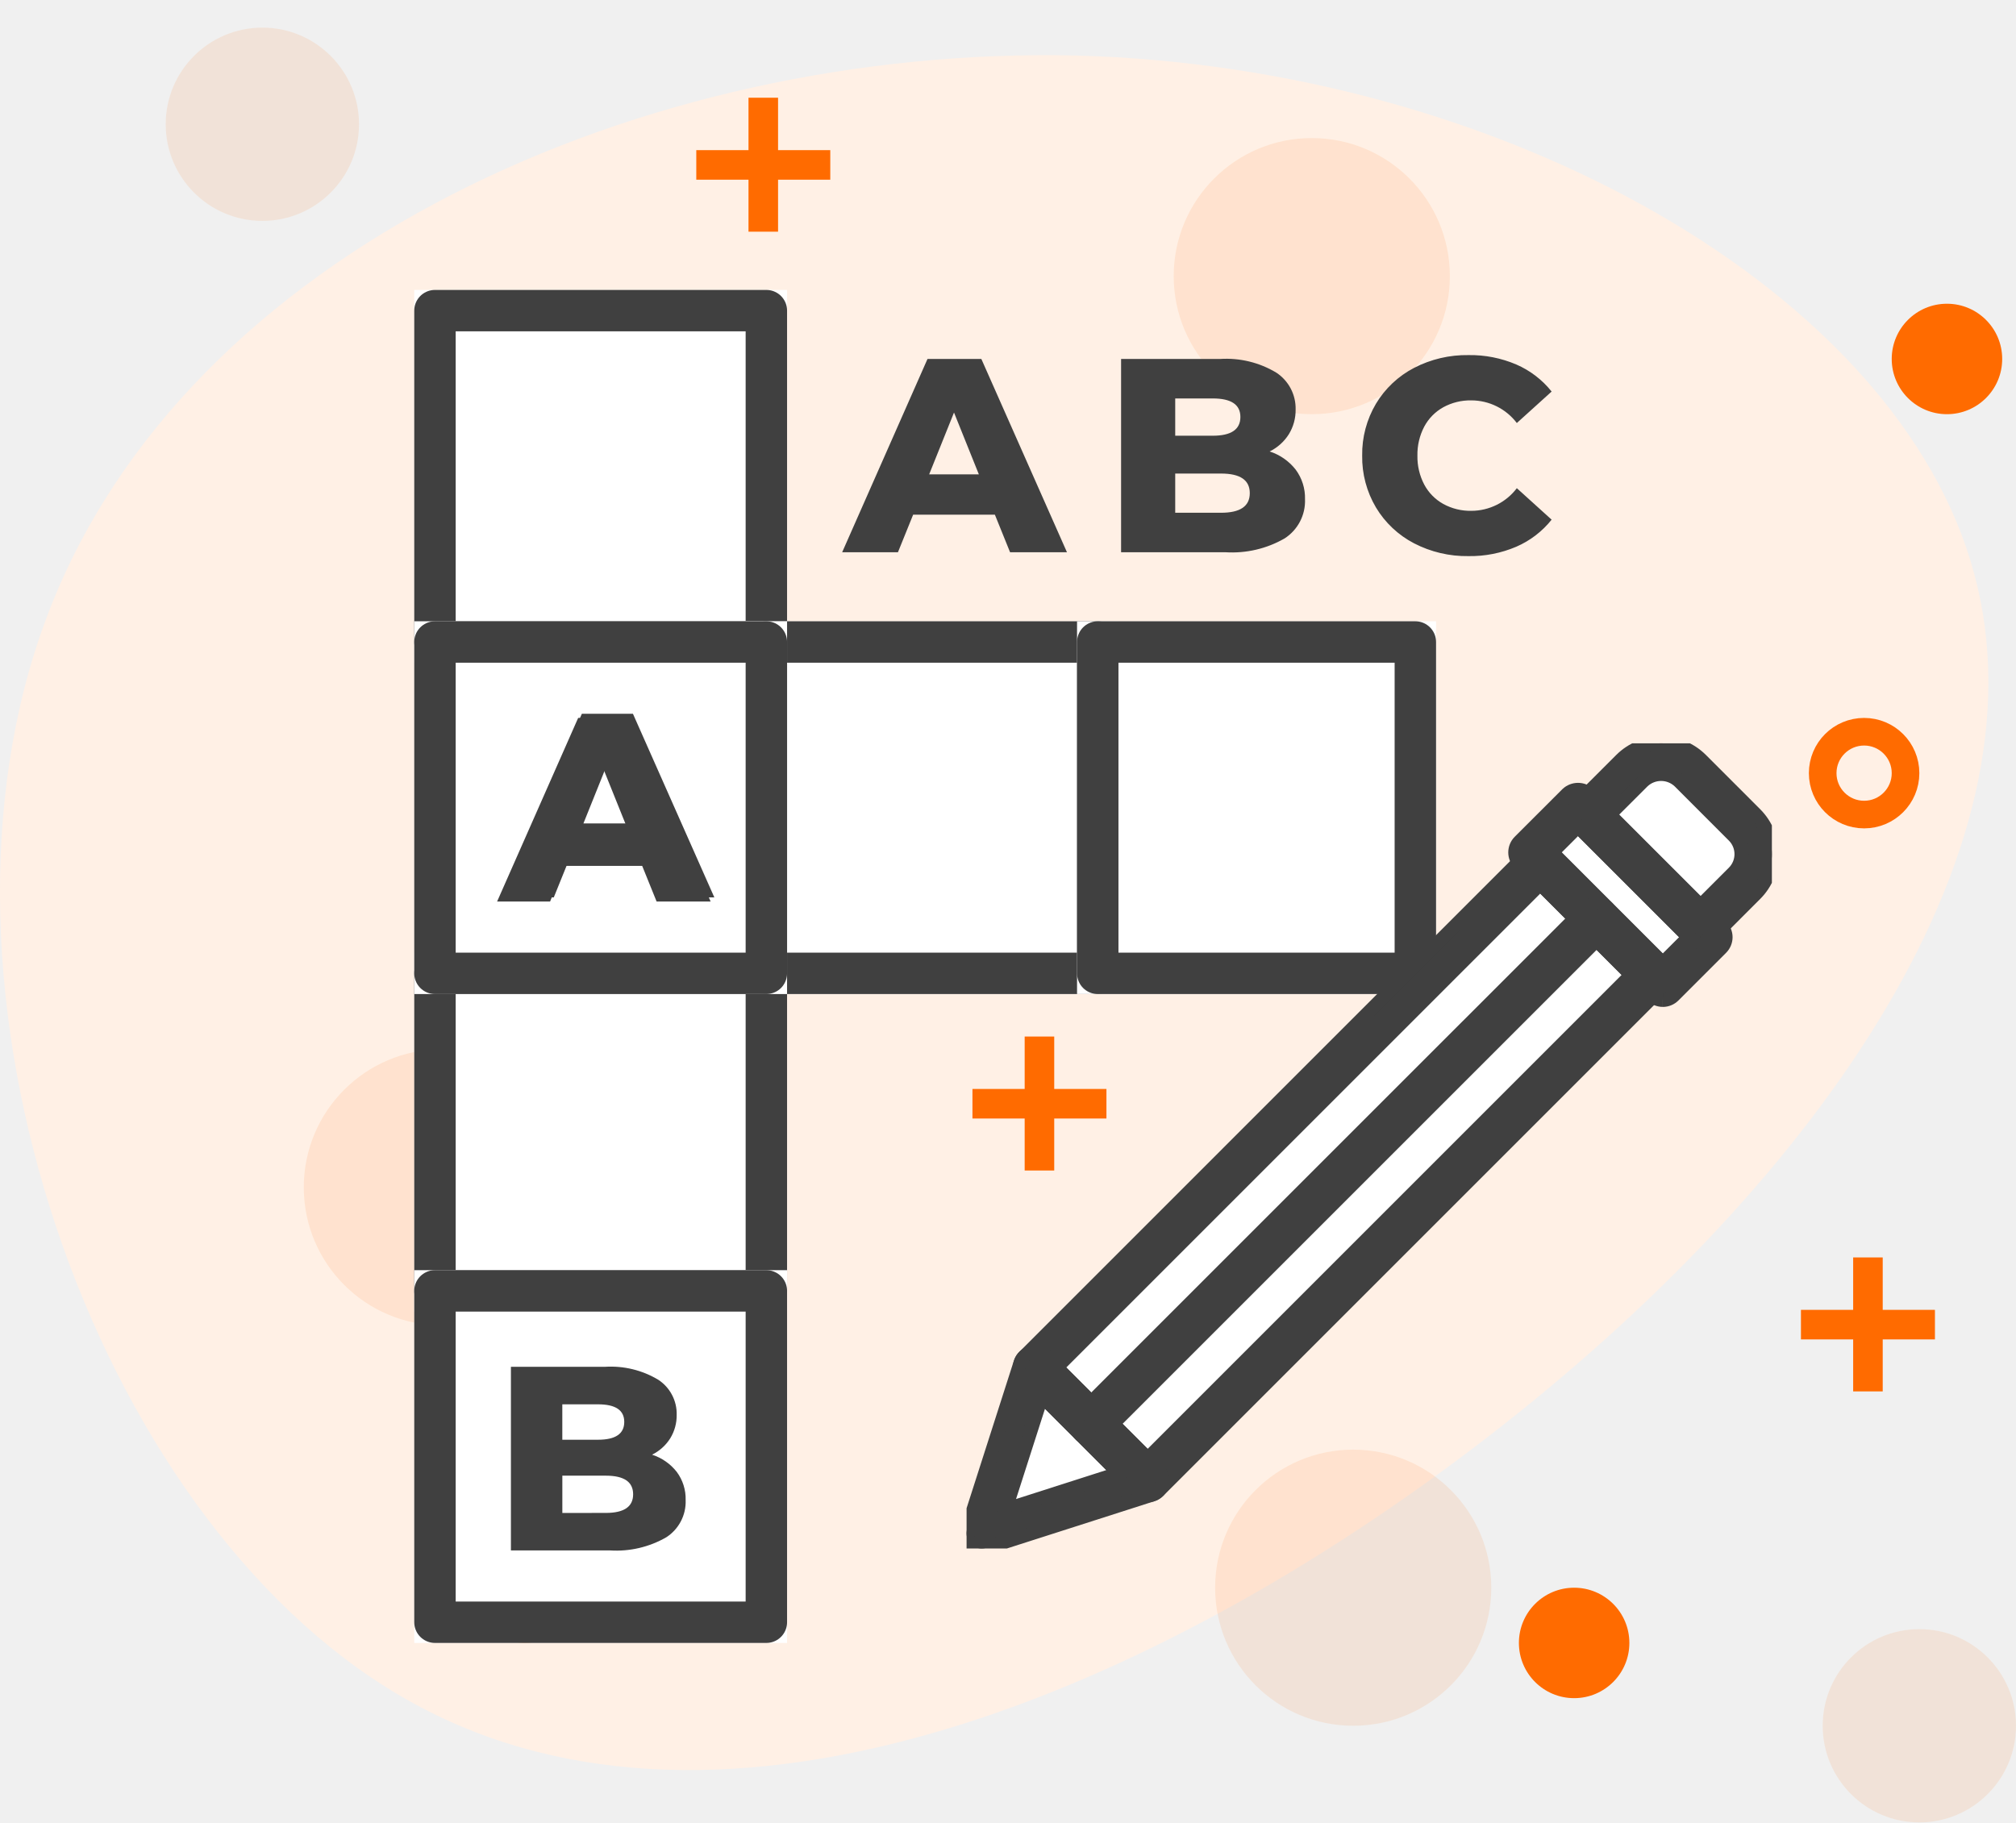
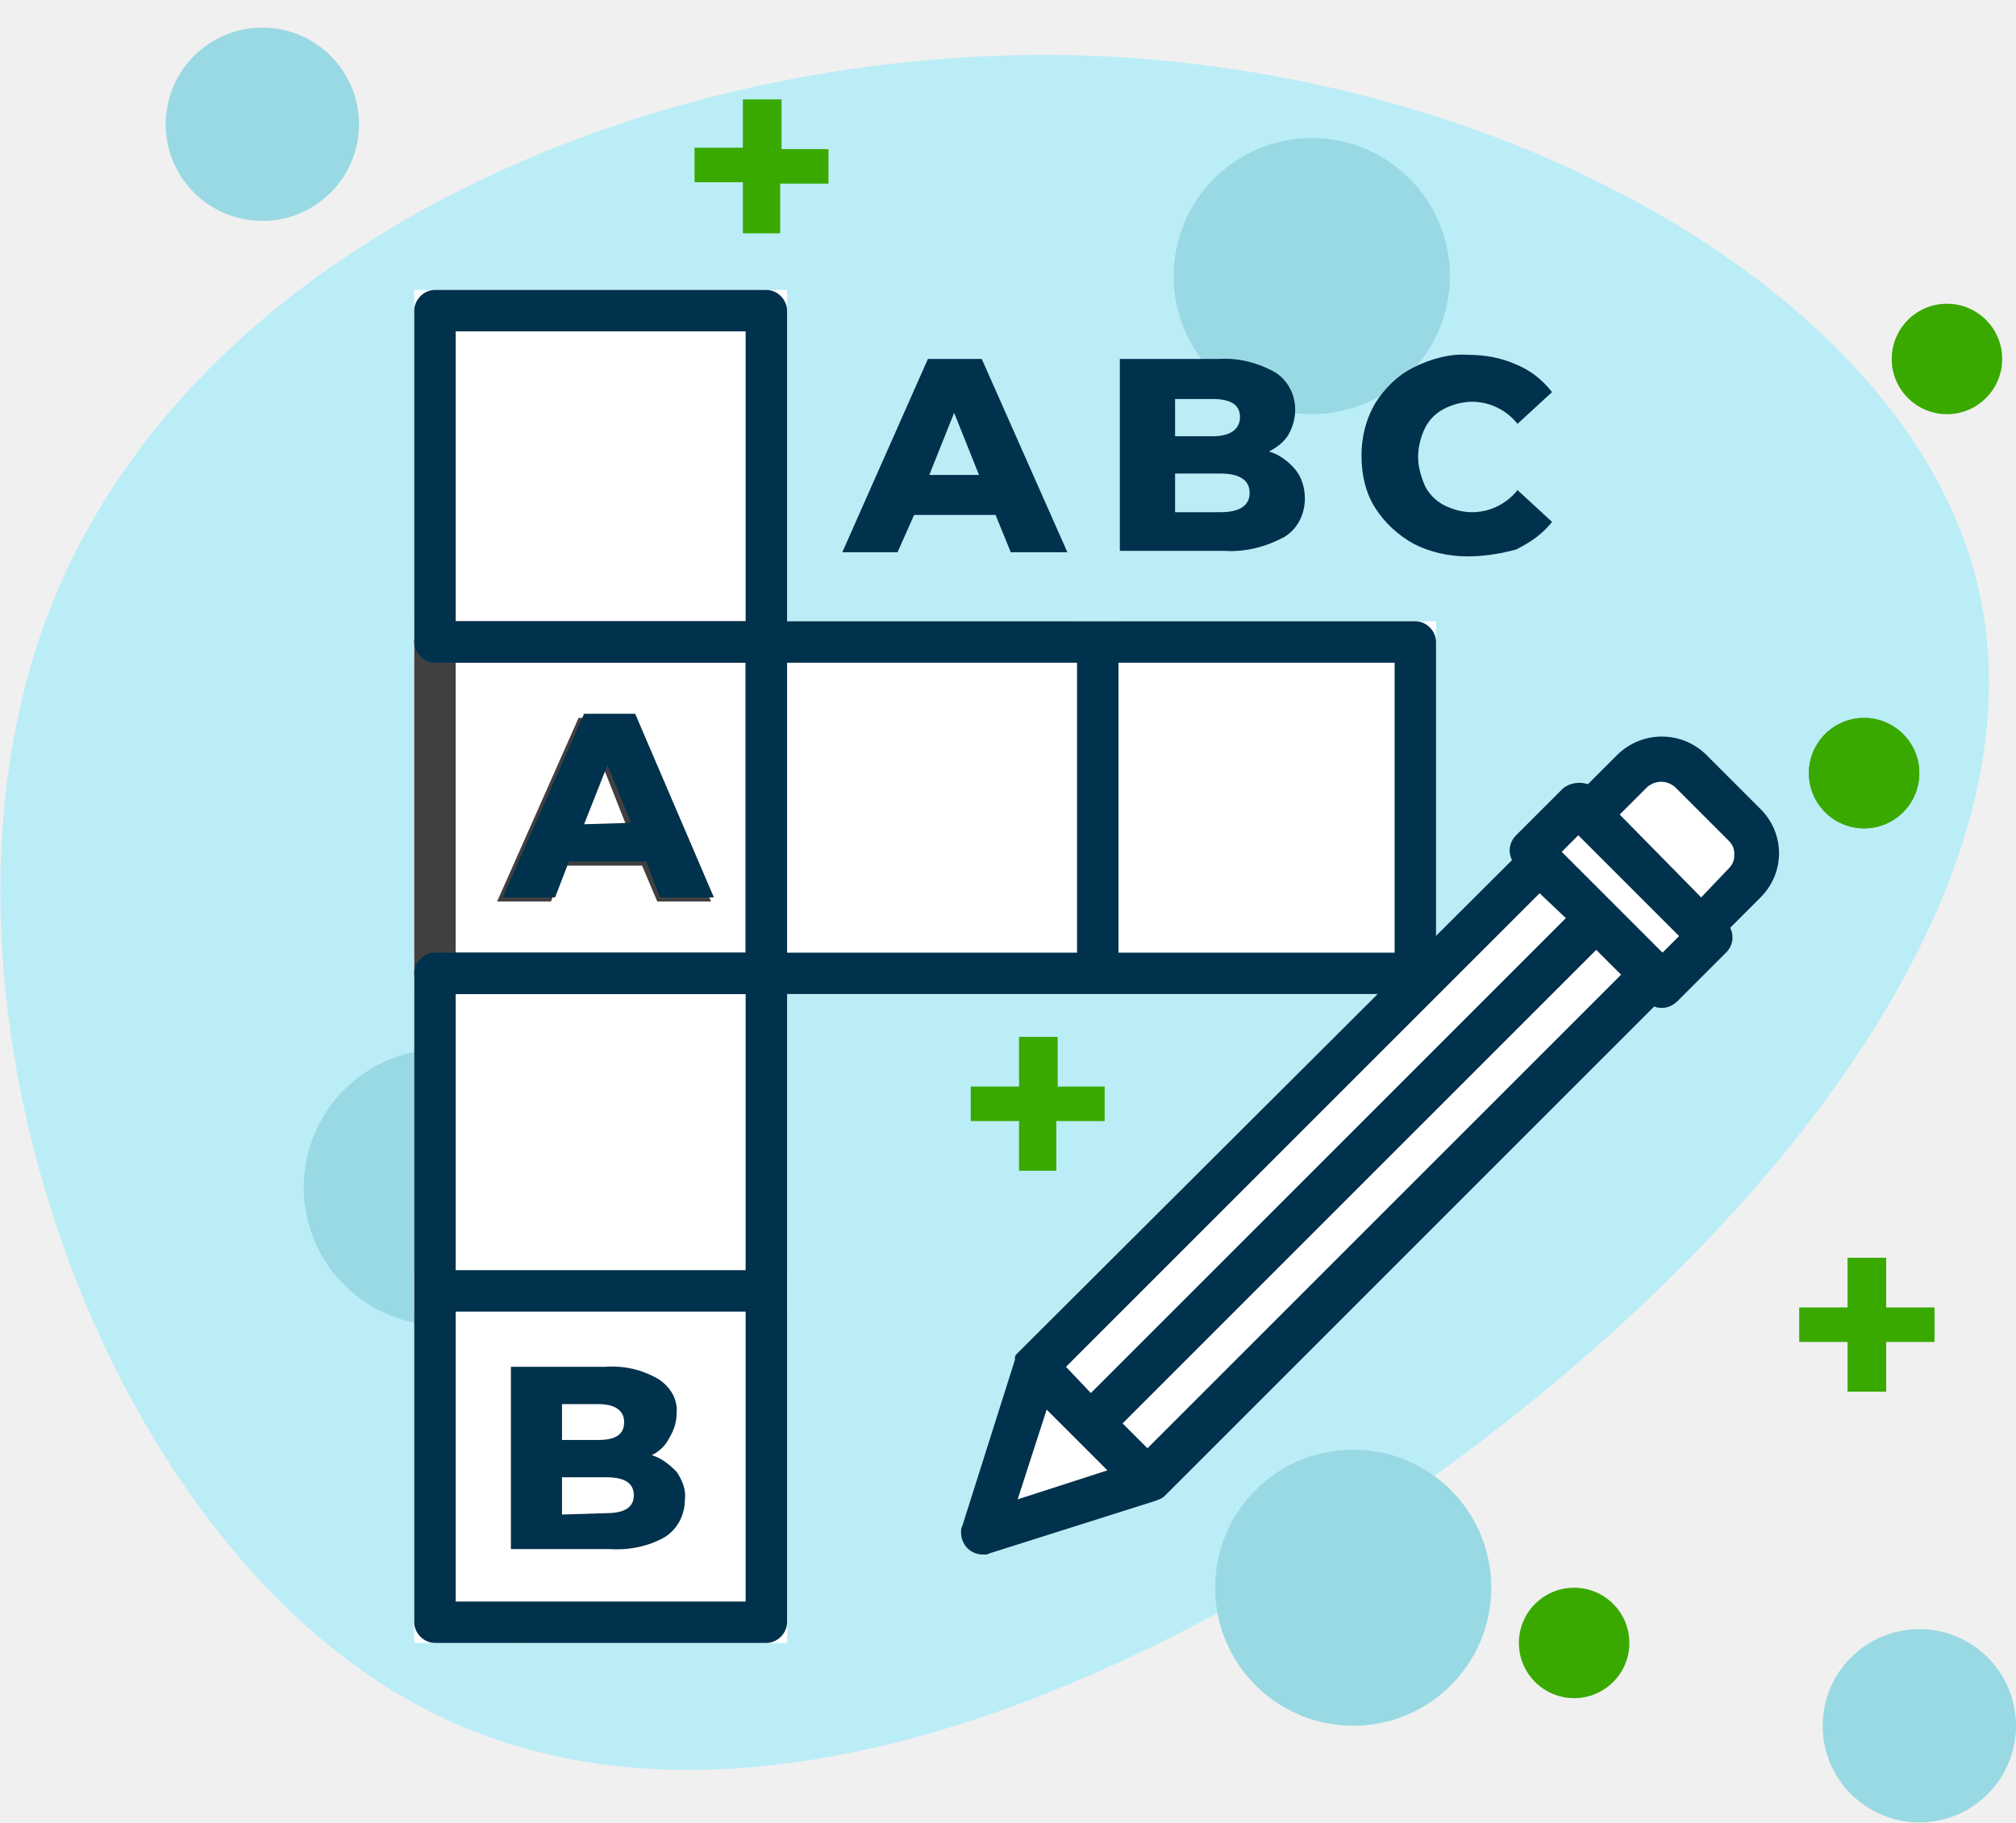
- <svg xmlns="http://www.w3.org/2000/svg" width="146" height="132" viewBox="0 0 146 132">
-   <defs>
-     <clipPath id="clip-path">
-       <rect id="Rectángulo_1" data-name="Rectángulo 1" width="58.321" height="58.321" fill="#404040" stroke="#404040" stroke-width="1" />
-     </clipPath>
-   </defs>
-   <g id="Grupo_31" data-name="Grupo 31" transform="translate(-8 -14)">
-     <path id="blob_4_" data-name="blob(4)" d="M72.394-16.486c5.57,20.461-12.049,45.014-36.375,63.428S-19.452,77.861-41.618,64.789C-63.9,51.717-77.2,13.3-67.194-13.3-57.191-40.016-23.771-54.679,7.261-54,38.293-53.2,66.938-36.833,72.394-16.486Z" transform="translate(78.572 72.02)" fill="#fff0e5" />
-     <g id="Grupo_25" data-name="Grupo 25" transform="translate(20 14)">
-       <text id="_" data-name="+" transform="matrix(-1, 0, 0, 1, 63, 87)" fill="#ff6b00" font-size="20" font-family="Montserrat-Bold, Montserrat" font-weight="700">
-         <tspan x="-5.99" y="0">+</tspan>
-       </text>
-       <text id="_2" data-name="+" transform="matrix(-1, 0, 0, 1, 123, 103)" fill="#ff6b00" font-size="20" font-family="Montserrat-Bold, Montserrat" font-weight="700">
-         <tspan x="-5.99" y="0">+</tspan>
-       </text>
-       <text id="_3" data-name="+" transform="matrix(-1, 0, 0, 1, 43, 19)" fill="#ff6b00" font-size="20" font-family="Montserrat-Bold, Montserrat" font-weight="700">
-         <tspan x="-5.99" y="0">+</tspan>
-       </text>
-       <circle id="Elipse_1" data-name="Elipse 1" cx="4" cy="4" r="4" transform="translate(125 22)" fill="#ff6b00" />
-       <circle id="Elipse_2" data-name="Elipse 2" cx="4" cy="4" r="4" transform="translate(98 115)" fill="#ff6b00" />
-       <circle id="Elipse_5" data-name="Elipse 5" cx="4" cy="4" r="4" transform="translate(22 111)" fill="#ff6b00" />
-       <circle id="Elipse_6" data-name="Elipse 6" cx="10" cy="10" r="10" transform="translate(73 10)" fill="#ff6b00" opacity="0.1" />
-       <circle id="Elipse_7" data-name="Elipse 7" cx="10" cy="10" r="10" transform="translate(10 76)" fill="#ff6b00" opacity="0.1" />
-       <circle id="Elipse_11" data-name="Elipse 11" cx="7" cy="7" r="7" transform="translate(0 2)" fill="#ff6b00" opacity="0.1" />
-       <circle id="Elipse_12" data-name="Elipse 12" cx="7" cy="7" r="7" transform="translate(120 118)" fill="#ff6b00" opacity="0.1" />
-       <circle id="Elipse_8" data-name="Elipse 8" cx="10" cy="10" r="10" transform="translate(76 105)" fill="#ff6b00" opacity="0.1" />
-       <g id="Elipse_3" data-name="Elipse 3" transform="translate(26 72)" fill="none" stroke="#ff6b00" stroke-width="2">
-         <circle cx="4" cy="4" r="4" stroke="none" />
-         <circle cx="4" cy="4" r="3" fill="none" />
-       </g>
-       <g id="Elipse_4" data-name="Elipse 4" transform="translate(119 52)" fill="none" stroke="#ff6b00" stroke-width="2">
-         <circle cx="4" cy="4" r="4" stroke="none" />
-         <circle cx="4" cy="4" r="3" fill="none" />
+ <svg xmlns="http://www.w3.org/2000/svg" version="1.1" id="Layer_1" x="0px" y="0px" viewBox="0 0 146 132" style="enable-background:new 0 0 146 132;" xml:space="preserve">
+   <style type="text/css">
+ 	.st0{fill:#BBEDF7;}
+ 	.st1{fill:#FF6B00;}
+ 	.st2{fill:#99D9E3;enable-background:new    ;}
+ 	.st3{fill:none;}
+ 	.st4{enable-background:new    ;}
+ 	.st5{fill:#39A900;}
+ 	.st6{fill:#FFFFFF;}
+ 	.st7{fill:#404040;}
+ 	.st8{fill:#00314D;}
+ </style>
+   <g>
+     <path id="blob_4_" class="st0" d="M143,41.5c5.6,20.5-12,45-36.4,63.4S51.1,135.9,29,122.8C6.7,109.7-6.6,71.3,3.4,44.7   C13.4,18,46.8,3.3,77.8,4C108.9,4.8,137.5,21.2,143,41.5z" />
+     <circle id="Elipse_5" class="st1" cx="38" cy="115" r="4" />
+     <g>
+       <g>
+         <circle id="Elipse_6_00000127036690462434594310000003475896893655987109_" class="st2" cx="95" cy="20" r="10" />
+         <circle id="Elipse_7_00000055707406526376212930000015495393550097491889_" class="st2" cx="32" cy="86" r="10" />
+         <circle id="Elipse_11_00000045613723299079505510000006308847763036546953_" class="st2" cx="19" cy="9" r="7" />
+         <circle id="Elipse_12_00000158017481921279479400000002163531487760094092_" class="st2" cx="139" cy="125" r="7" />
+         <circle id="Elipse_8_00000116949687578485552370000013759383668323071414_" class="st2" cx="98" cy="115" r="10" />
      </g>
    </g>
-     <g id="Grupo_21" data-name="Grupo 21">
-       <g id="Rectángulo_2" data-name="Rectángulo 2" transform="translate(38 35)" fill="#fff" stroke="#404040" stroke-linecap="round" stroke-linejoin="round" stroke-width="3">
-         <rect width="27" height="27" stroke="none" />
-         <rect x="1.5" y="1.5" width="24" height="24" fill="none" />
+     <g id="Elipse_3" transform="translate(26 72)">
+       <circle class="st3" cx="16" cy="4" r="4" />
+       <path class="st1" d="M16,8c-2.2,0-4-1.8-4-4s1.8-4,4-4s4,1.8,4,4S18.2,8,16,8z M16,2c-1.1,0-2,0.9-2,2s0.9,2,2,2s2-0.9,2-2    S17.1,2,16,2z" />
+     </g>
+     <g>
+       <g class="st4">
+         <path class="st5" d="M73.8,84.8v-3.6h-3.5v-2.5h3.5v-3.6h2.8v3.6H80v2.5h-3.5v3.6H73.8z" />
      </g>
-       <g id="Rectángulo_5" data-name="Rectángulo 5" transform="translate(38 83)" fill="#fff" stroke="#404040" stroke-linecap="round" stroke-linejoin="round" stroke-width="3">
-         <rect width="27" height="26" stroke="none" />
-         <rect x="1.5" y="1.5" width="24" height="23" fill="none" />
+       <g class="st4">
+         <path class="st5" d="M133.8,100.8v-3.6h-3.5v-2.5h3.5v-3.6h2.8v3.6h3.5v2.5h-3.5v3.6H133.8z" />
      </g>
-       <g id="Rectángulo_6" data-name="Rectángulo 6" transform="translate(62 59)" fill="#fff" stroke="#404040" stroke-linecap="round" stroke-linejoin="round" stroke-width="3">
-         <rect width="27" height="27" stroke="none" />
-         <rect x="1.5" y="1.5" width="24" height="24" fill="none" />
+       <g class="st4">
+         <path class="st5" d="M53.8,16.8v-3.6h-3.5v-2.5h3.5V7.2h2.8v3.6H60v2.5h-3.5v3.6H53.8z" />
      </g>
-       <g id="Rectángulo_7" data-name="Rectángulo 7" transform="translate(86 59)" fill="#fff" stroke="#404040" stroke-linecap="round" stroke-linejoin="round" stroke-width="3">
-         <rect width="26" height="27" stroke="none" />
-         <rect x="1.5" y="1.5" width="23" height="24" fill="none" />
-       </g>
-       <g id="Rectángulo_3" data-name="Rectángulo 3" transform="translate(38 59)" fill="#fff" stroke="#404040" stroke-linecap="round" stroke-linejoin="round" stroke-width="3">
-         <rect width="27" height="27" stroke="none" />
-         <rect x="1.5" y="1.5" width="24" height="24" fill="none" />
-       </g>
-       <g id="Rectángulo_4" data-name="Rectángulo 4" transform="translate(38 106)" fill="#fff" stroke="#404040" stroke-linecap="round" stroke-linejoin="round" stroke-width="3">
-         <rect width="27" height="27" stroke="none" />
-         <rect x="1.5" y="1.5" width="24" height="24" fill="none" />
-       </g>
-       <path id="Trazado_45" data-name="Trazado 45" d="M4.247-6.935A3.729,3.729,0,0,1,6.033-5.691a3.265,3.265,0,0,1,.646,2.043A3.066,3.066,0,0,1,5.273-.95,7.254,7.254,0,0,1,1.207,0H-5.975V-13.3h6.8A6.683,6.683,0,0,1,4.7-12.36a2.952,2.952,0,0,1,1.33,2.537,3.16,3.16,0,0,1-.465,1.7A3.255,3.255,0,0,1,4.247-6.935Zm-6.5-3.648v2.565H.333q1.9,0,1.9-1.292,0-1.273-1.9-1.273ZM.9-2.717q1.976,0,1.976-1.349T.9-5.415H-2.251v2.7Z" transform="translate(50.976 126.3)" fill="#404040" />
-       <path id="Trazado_46" data-name="Trazado 46" d="M2.774-2.584H-2.85L-3.895,0H-7.733l5.871-13.3h3.7L7.733,0H3.819Zm-1.1-2.774L-.038-9.614l-1.71,4.256Z" transform="translate(51.733 79.3)" fill="#404040" />
-       <path id="Trazado_47" data-name="Trazado 47" d="M2.774-2.584H-2.85L-3.895,0H-7.733l5.871-13.3h3.7L7.733,0H3.819Zm-1.1-2.774L-.038-9.614l-1.71,4.256Z" transform="translate(52 79)" fill="#404040" />
-     </g>
-     <g id="Grupo_22" data-name="Grupo 22" transform="translate(4 26.097)">
-       <path id="Trazado_40" data-name="Trazado 40" d="M905.655,93.858l3.785-11.922s41.979-44.133,43.3-44.28a41.508,41.508,0,0,1,4.382,0l4.731,4.731v4.731l-44.28,43.144Z" transform="translate(-830 5)" fill="#fff" />
-       <g id="Grupo_14" data-name="Grupo 14" transform="translate(74 41.742)">
-         <g id="Grupo_8" data-name="Grupo 8" transform="translate(0 0.001)" clip-path="url(#clip-path)">
-           <path id="Trazado_35" data-name="Trazado 35" d="M12.435,53.148a1.107,1.107,0,0,1-.78-.323L3.5,44.667a1.107,1.107,0,0,1,0-1.563L40.088,6.512a1.135,1.135,0,0,1,1.562,0l8.159,8.159a1.1,1.1,0,0,1,0,1.562L13.217,52.826a1.108,1.108,0,0,1-.781.323m-6.6-9.263,6.6,6.6,35.03-35.032-6.6-6.6Z" transform="translate(0.677 1.323)" fill="#404040" stroke="#404040" stroke-width="1" />
-           <path id="Trazado_36" data-name="Trazado 36" d="M43.431,18a1.1,1.1,0,0,1-.78-.324L33.064,8.092a1.107,1.107,0,0,1,0-1.563l3.449-3.447a1.138,1.138,0,0,1,1.562,0l9.586,9.587a1.1,1.1,0,0,1,0,1.562l-3.447,3.447a1.1,1.1,0,0,1-.781.324M35.407,7.31l8.024,8.026,1.887-1.886L37.293,5.425Z" transform="translate(6.988 0.591)" fill="#404040" stroke="#404040" stroke-width="1" />
-           <path id="Trazado_37" data-name="Trazado 37" d="M45.433,14.431a1.1,1.1,0,0,1-.78-.323l-8.16-8.159a1.107,1.107,0,0,1,0-1.563L39.68,1.2a4.1,4.1,0,0,1,5.794,0L49.4,5.127a4.1,4.1,0,0,1,0,5.794l-3.186,3.188a1.106,1.106,0,0,1-.781.323m-6.6-9.263,6.6,6.6,2.406-2.406a1.888,1.888,0,0,0,0-2.671L43.913,2.762a1.935,1.935,0,0,0-2.671,0Z" transform="translate(7.72 -0.001)" fill="#404040" stroke="#404040" stroke-width="1" />
-           <path id="Trazado_38" data-name="Trazado 38" d="M1.1,50.565A1.1,1.1,0,0,1,.052,49.123L3.9,37.115a1.1,1.1,0,0,1,1.832-.444l8.16,8.159a1.105,1.105,0,0,1-.444,1.833L1.442,50.511a1.082,1.082,0,0,1-.337.053M5.452,39.513,2.81,47.753l8.24-2.642Z" transform="translate(0 7.757)" fill="#404040" stroke="#404040" stroke-width="1" />
-           <path id="Trazado_39" data-name="Trazado 39" d="M7.638,48.355a1.1,1.1,0,0,1-.781-1.886L43.451,9.876a1.1,1.1,0,0,1,1.56,1.562L8.419,48.031a1.1,1.1,0,0,1-.78.324" transform="translate(1.394 2.038)" fill="#404040" stroke="#404040" stroke-width="1" />
-         </g>
+       <circle id="Elipse_1" class="st5" cx="141" cy="26" r="4" />
+       <circle id="Elipse_2" class="st5" cx="114" cy="119" r="4" />
+       <g id="Elipse_4" transform="translate(119 52)">
+         <circle class="st5" cx="16" cy="4" r="4" />
+         <path class="st5" d="M16,8c-2.2,0-4-1.8-4-4s1.8-4,4-4s4,1.8,4,4S18.2,8,16,8z M16,2c-1.1,0-2,0.9-2,2s0.9,2,2,2s2-0.9,2-2     S17.1,2,16,2z" />
      </g>
    </g>
-     <path id="Trazado_48" data-name="Trazado 48" d="M-14.95-2.72h-5.92L-21.97,0h-4.04l6.18-14h3.9l6.2,14h-4.12Zm-1.16-2.92-1.8-4.48-1.8,4.48ZM4.95-7.3A3.925,3.925,0,0,1,6.83-5.99a3.437,3.437,0,0,1,.68,2.15A3.228,3.228,0,0,1,6.03-1,7.635,7.635,0,0,1,1.75,0H-5.81V-14H1.35a7.035,7.035,0,0,1,4.08.99,3.107,3.107,0,0,1,1.4,2.67,3.326,3.326,0,0,1-.49,1.79A3.427,3.427,0,0,1,4.95-7.3Zm-6.84-3.84v2.7H.83q2,0,2-1.36,0-1.34-2-1.34ZM1.43-2.86q2.08,0,2.08-1.42T1.43-5.7H-1.89v2.84ZM19.35.28A8.285,8.285,0,0,1,15.4-.65a6.954,6.954,0,0,1-2.75-2.59,7.143,7.143,0,0,1-1-3.76,7.143,7.143,0,0,1,1-3.76,6.954,6.954,0,0,1,2.75-2.59,8.285,8.285,0,0,1,3.95-.93,8.478,8.478,0,0,1,3.46.68,6.657,6.657,0,0,1,2.56,1.96L22.85-9.36A4.145,4.145,0,0,0,19.55-11a4.073,4.073,0,0,0-2.03.5,3.47,3.47,0,0,0-1.38,1.41A4.339,4.339,0,0,0,15.65-7a4.339,4.339,0,0,0,.49,2.09A3.47,3.47,0,0,0,17.52-3.5a4.073,4.073,0,0,0,2.03.5,4.145,4.145,0,0,0,3.3-1.64l2.52,2.28A6.657,6.657,0,0,1,22.81-.4,8.478,8.478,0,0,1,19.35.28Z" transform="translate(95 54)" fill="#404040" />
+     <g>
+       <rect x="30" y="21" class="st6" width="27" height="27" />
+       <rect x="30" y="69" class="st6" width="27" height="26" />
+       <rect x="54" y="45" class="st6" width="27" height="27" />
+       <rect x="78" y="45" class="st6" width="26" height="27" />
+       <rect x="30" y="45" class="st6" width="27" height="27" />
+       <path class="st7" d="M55.5,72h-24c-0.8,0-1.5-0.7-1.5-1.5v-24c0-0.8,0.7-1.5,1.5-1.5h24c0.8,0,1.5,0.7,1.5,1.5v24    C57,71.3,56.3,72,55.5,72z M33,69h21V48H33V69z" />
+       <rect x="30" y="92" class="st6" width="27" height="27" />
+       <path class="st8" d="M102.5,45h-23H57V22.5c0-0.8-0.7-1.5-1.5-1.5h-24c-0.8,0-1.5,0.7-1.5,1.5v24c0,0.8,0.7,1.5,1.5,1.5H54v21    H31.5c-0.8,0-1.5,0.7-1.5,1.5v23v24c0,0.8,0.7,1.5,1.5,1.5h24c0.8,0,1.5-0.7,1.5-1.5v-24V72h22.5h23c0.8,0,1.5-0.7,1.5-1.5v-24    C104,45.7,103.3,45,102.5,45z M33,24h21v21H33V24z M33,72h21v20H33V72z M54,116H33V95h21V116z M57,48h21v21H57V48z M101,69H81V48    h20V69z" />
+       <path id="Trazado_45" class="st8" d="M47.2,105.4c0.7,0.2,1.3,0.7,1.8,1.2c0.4,0.6,0.7,1.3,0.6,2c0,1.1-0.5,2.1-1.4,2.7    c-1.2,0.7-2.6,1-4.1,0.9H37V99h6.8c1.4-0.1,2.7,0.2,3.9,0.9c0.9,0.6,1.4,1.5,1.3,2.5c0,0.6-0.2,1.2-0.5,1.7    C48.2,104.7,47.8,105.1,47.2,105.4z M40.7,101.7v2.6h2.6c1.3,0,1.9-0.4,1.9-1.3c0-0.8-0.6-1.3-1.9-1.3H40.7z M43.9,109.6    c1.3,0,2-0.4,2-1.3c0-0.9-0.7-1.3-2-1.3h-3.2v2.7L43.9,109.6z" />
+       <path id="Trazado_46" class="st7" d="M46.5,62.7h-5.6l-1,2.6H36L41.9,52h3.7l5.9,13.3h-3.9L46.5,62.7z M45.4,59.9l-1.7-4.3    L42,59.9L45.4,59.9z" />
+       <path id="Trazado_47" class="st8" d="M46.8,62.4h-5.6l-1,2.6h-3.8l5.9-13.3h3.7L51.7,65h-3.9L46.8,62.4z M45.7,59.6L44,55.4    l-1.7,4.3L45.7,59.6z" />
+       <path id="Trazado_40" class="st6" d="M71.7,111L75.4,99c0,0,42-44.1,43.3-44.3c1.5-0.1,2.9-0.1,4.4,0l4.7,4.7v4.7l-44.3,43.1    L71.7,111z" />
+       <path class="st8" d="M127.5,58.6l-3.9-3.9c-1.8-1.8-4.7-1.8-6.5,0l-2.1,2.1c-0.6-0.2-1.3-0.1-1.8,0.3l-3.4,3.4    c-0.5,0.5-0.6,1.2-0.3,1.8L73.8,97.9c0,0,0,0,0,0c-0.1,0.1-0.1,0.1-0.2,0.2c0,0,0,0,0,0c-0.1,0.1-0.1,0.2-0.1,0.3c0,0,0,0,0,0    c0,0,0,0.1,0,0.1l-3.8,12c-0.1,0.2-0.1,0.3-0.1,0.5c0,0.9,0.7,1.6,1.6,1.6c0,0,0,0,0,0l0-0.5l0,0v0.5c0.2,0,0.3,0,0.5-0.1l12-3.8    c0,0,0,0,0,0c0.1,0,0.2-0.1,0.2-0.1c0,0,0,0,0.1,0c0.1-0.1,0.2-0.1,0.3-0.2l35.5-35.5c0.2,0.1,0.4,0.1,0.6,0.1v-0.5h0l0,0l0,0.5    c0,0,0,0,0,0c0.4,0,0.8-0.2,1.1-0.5L125,69c0.5-0.5,0.6-1.2,0.3-1.8l2.1-2.1C129.3,63.3,129.3,60.4,127.5,58.6z M113.1,61.7    l1.2-1.2l7.3,7.3l-1.2,1.2L113.1,61.7z M113.4,66.5L79,100.9L77.2,99l34.3-34.3L113.4,66.5z M77.9,104.2    C77.9,104.2,77.9,104.3,77.9,104.2C77.9,104.3,77.9,104.3,77.9,104.2l2.3,2.3l-6.5,2.1l2.1-6.5L77.9,104.2z M81.3,103.1l34.3-34.3    l1.8,1.8l-34.3,34.3L81.3,103.1z M117.3,59l2-2c0.6-0.5,1.4-0.5,2,0l3.9,3.9c0.3,0.3,0.4,0.6,0.4,1c0,0.4-0.1,0.7-0.4,1l-2,2.1    L117.3,59z" />
+       <path id="Trazado_48" class="st8" d="M72.1,37.3h-5.9L65,40h-4l6.2-14h3.9l6.2,14h-4.1L72.1,37.3z M70.9,34.4l-1.8-4.5l-1.8,4.5    H70.9z M91.9,32.7c0.7,0.2,1.4,0.7,1.9,1.3c0.5,0.6,0.7,1.4,0.7,2.1c0,1.1-0.5,2.2-1.5,2.8c-1.3,0.7-2.8,1.1-4.3,1h-7.6V26h7.2    c1.4-0.1,2.9,0.3,4.1,1c0.9,0.6,1.4,1.6,1.4,2.7c0,0.6-0.2,1.3-0.5,1.8C93,32,92.5,32.4,91.9,32.7z M85.1,28.9v2.7h2.7    c1.3,0,2-0.5,2-1.4c0-0.9-0.7-1.3-2-1.3H85.1z M88.4,37.1c1.4,0,2.1-0.5,2.1-1.4s-0.7-1.4-2.1-1.4h-3.3v2.8H88.4z M106.3,40.3    c-1.4,0-2.7-0.3-3.9-0.9c-1.1-0.6-2.1-1.5-2.8-2.6c-0.7-1.1-1-2.4-1-3.8c0-1.3,0.3-2.6,1-3.8c0.7-1.1,1.6-2,2.8-2.6    c1.2-0.6,2.6-1,3.9-0.9c1.2,0,2.4,0.2,3.5,0.7c1,0.4,1.9,1.1,2.6,2l-2.5,2.3c-0.8-1-2-1.6-3.3-1.6c-0.7,0-1.4,0.2-2,0.5    c-0.6,0.3-1.1,0.8-1.4,1.4c-0.3,0.6-0.5,1.4-0.5,2.1c0,0.7,0.2,1.4,0.5,2.1c0.3,0.6,0.8,1.1,1.4,1.4c0.6,0.3,1.3,0.5,2,0.5    c1.3,0,2.5-0.6,3.3-1.6l2.5,2.3c-0.7,0.9-1.6,1.5-2.6,2C108.7,40.1,107.5,40.3,106.3,40.3z" />
+     </g>
  </g>
</svg>
